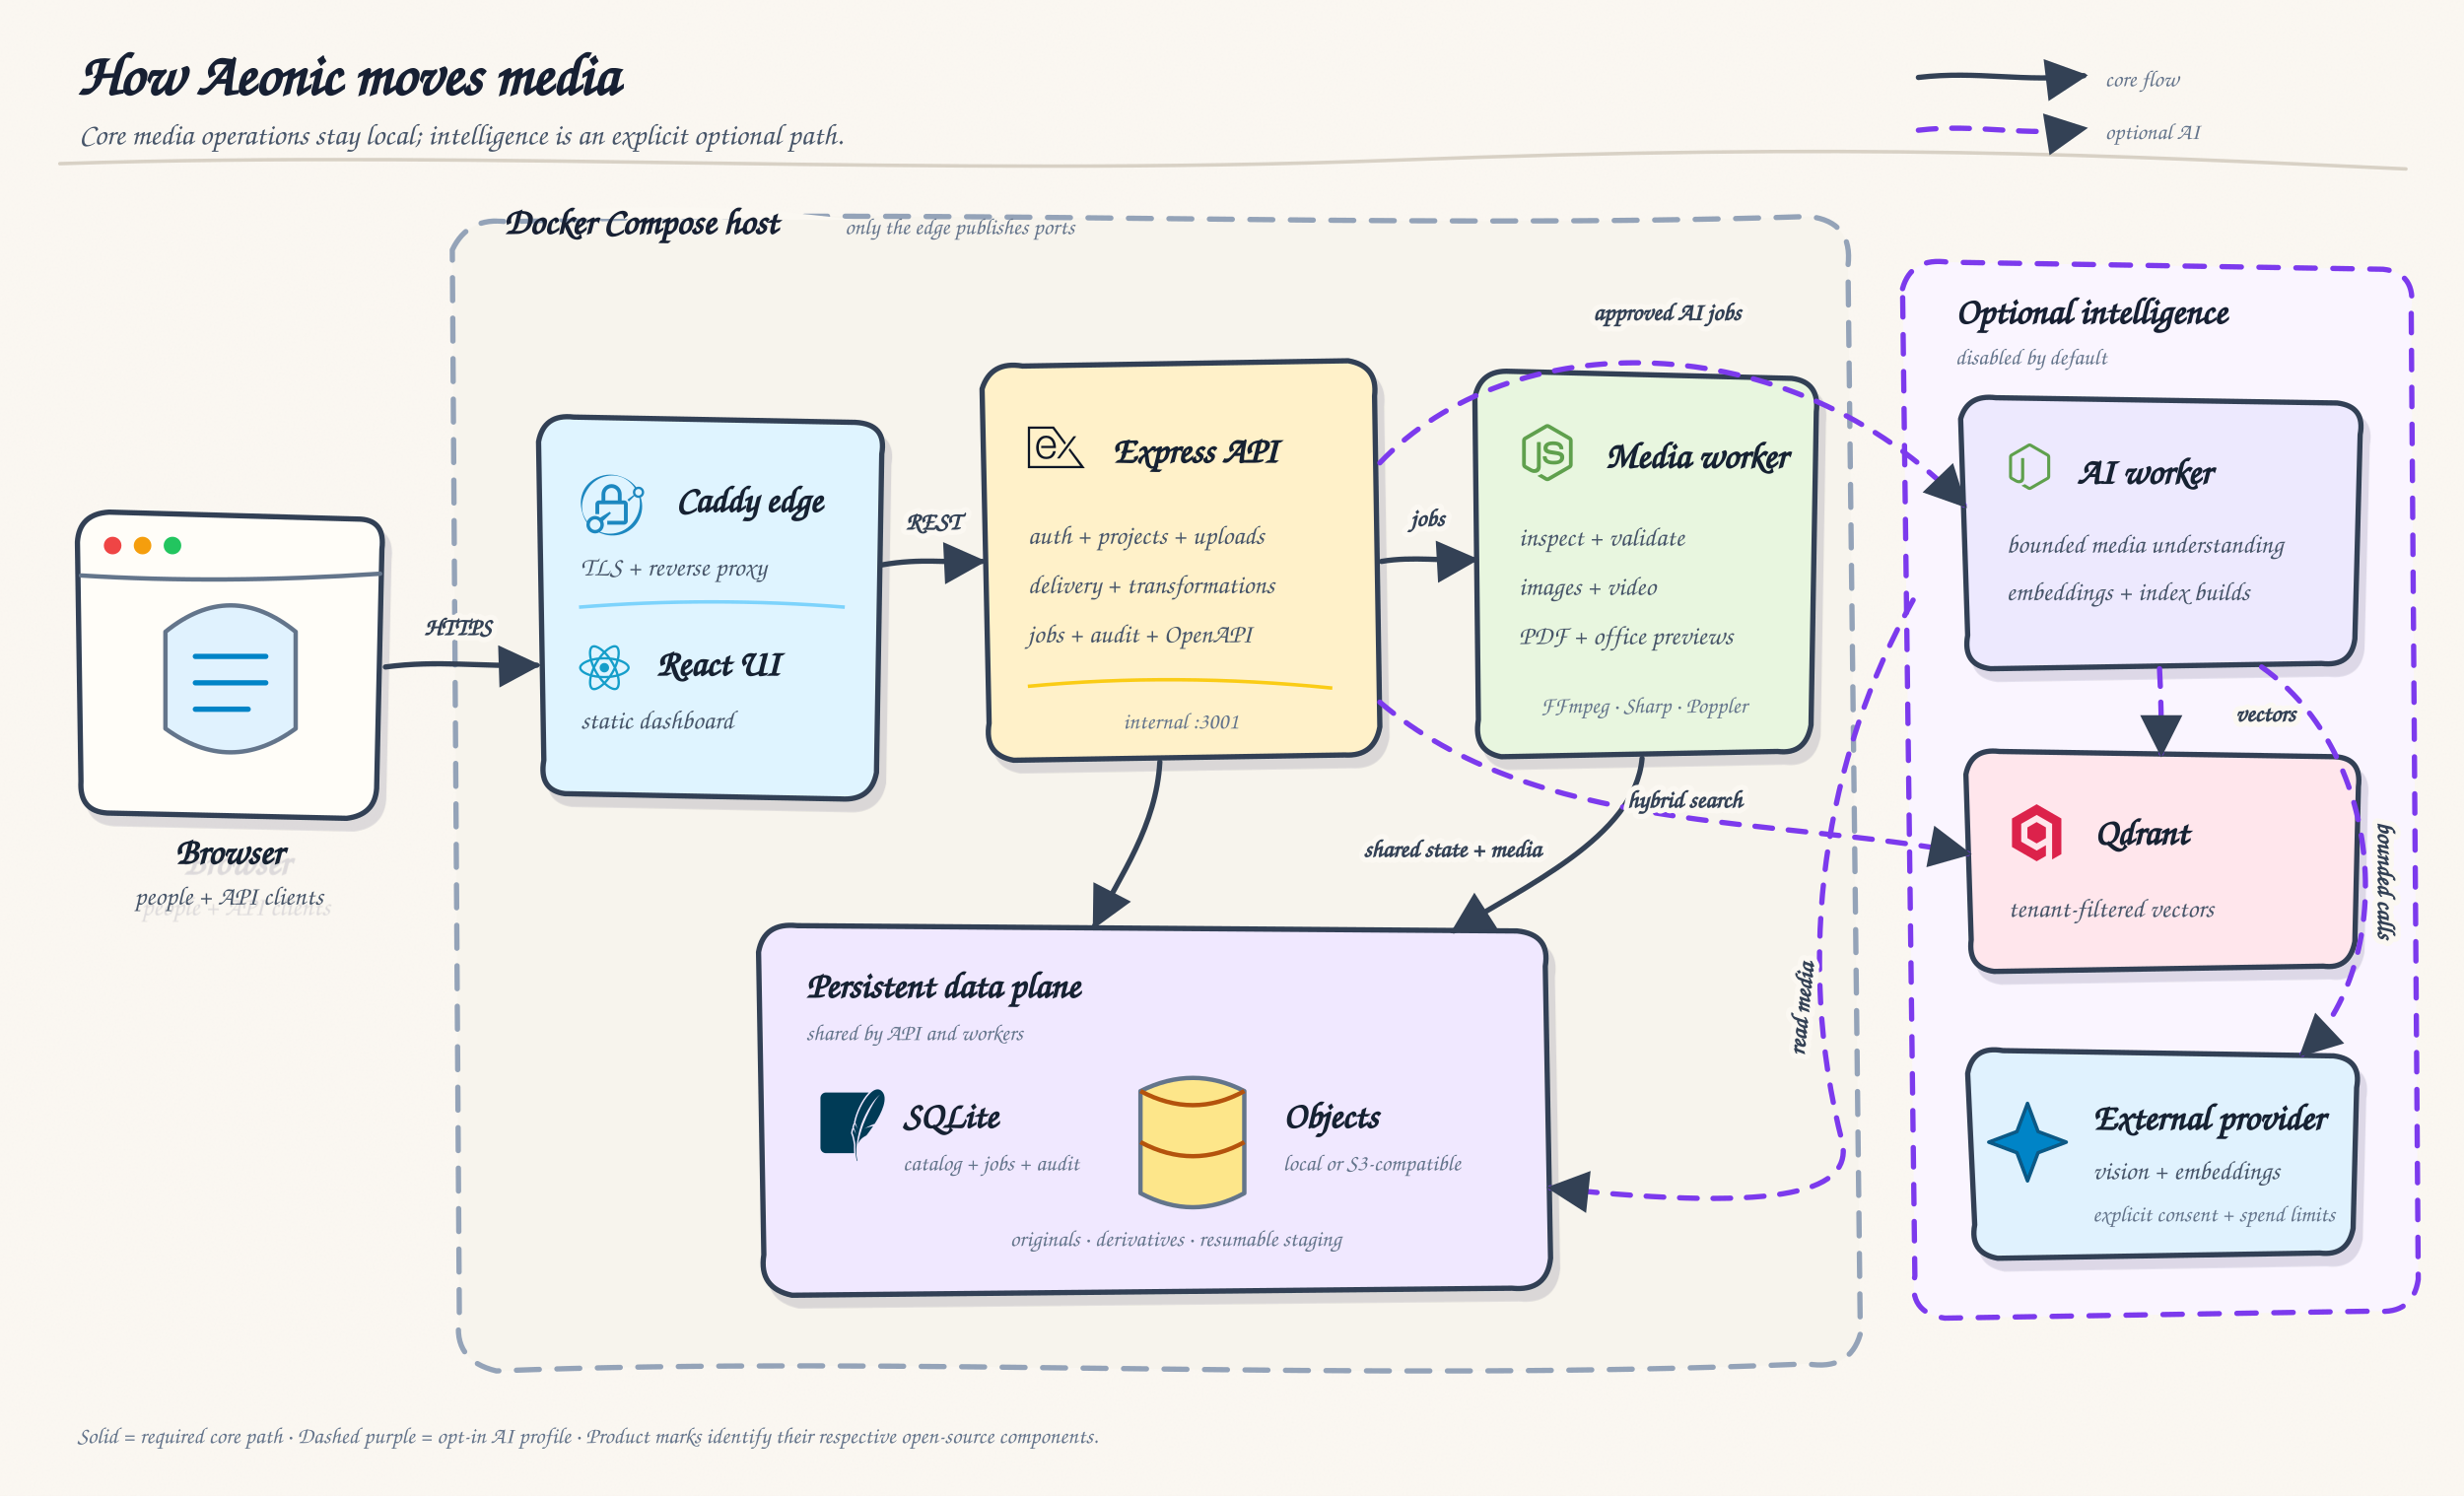
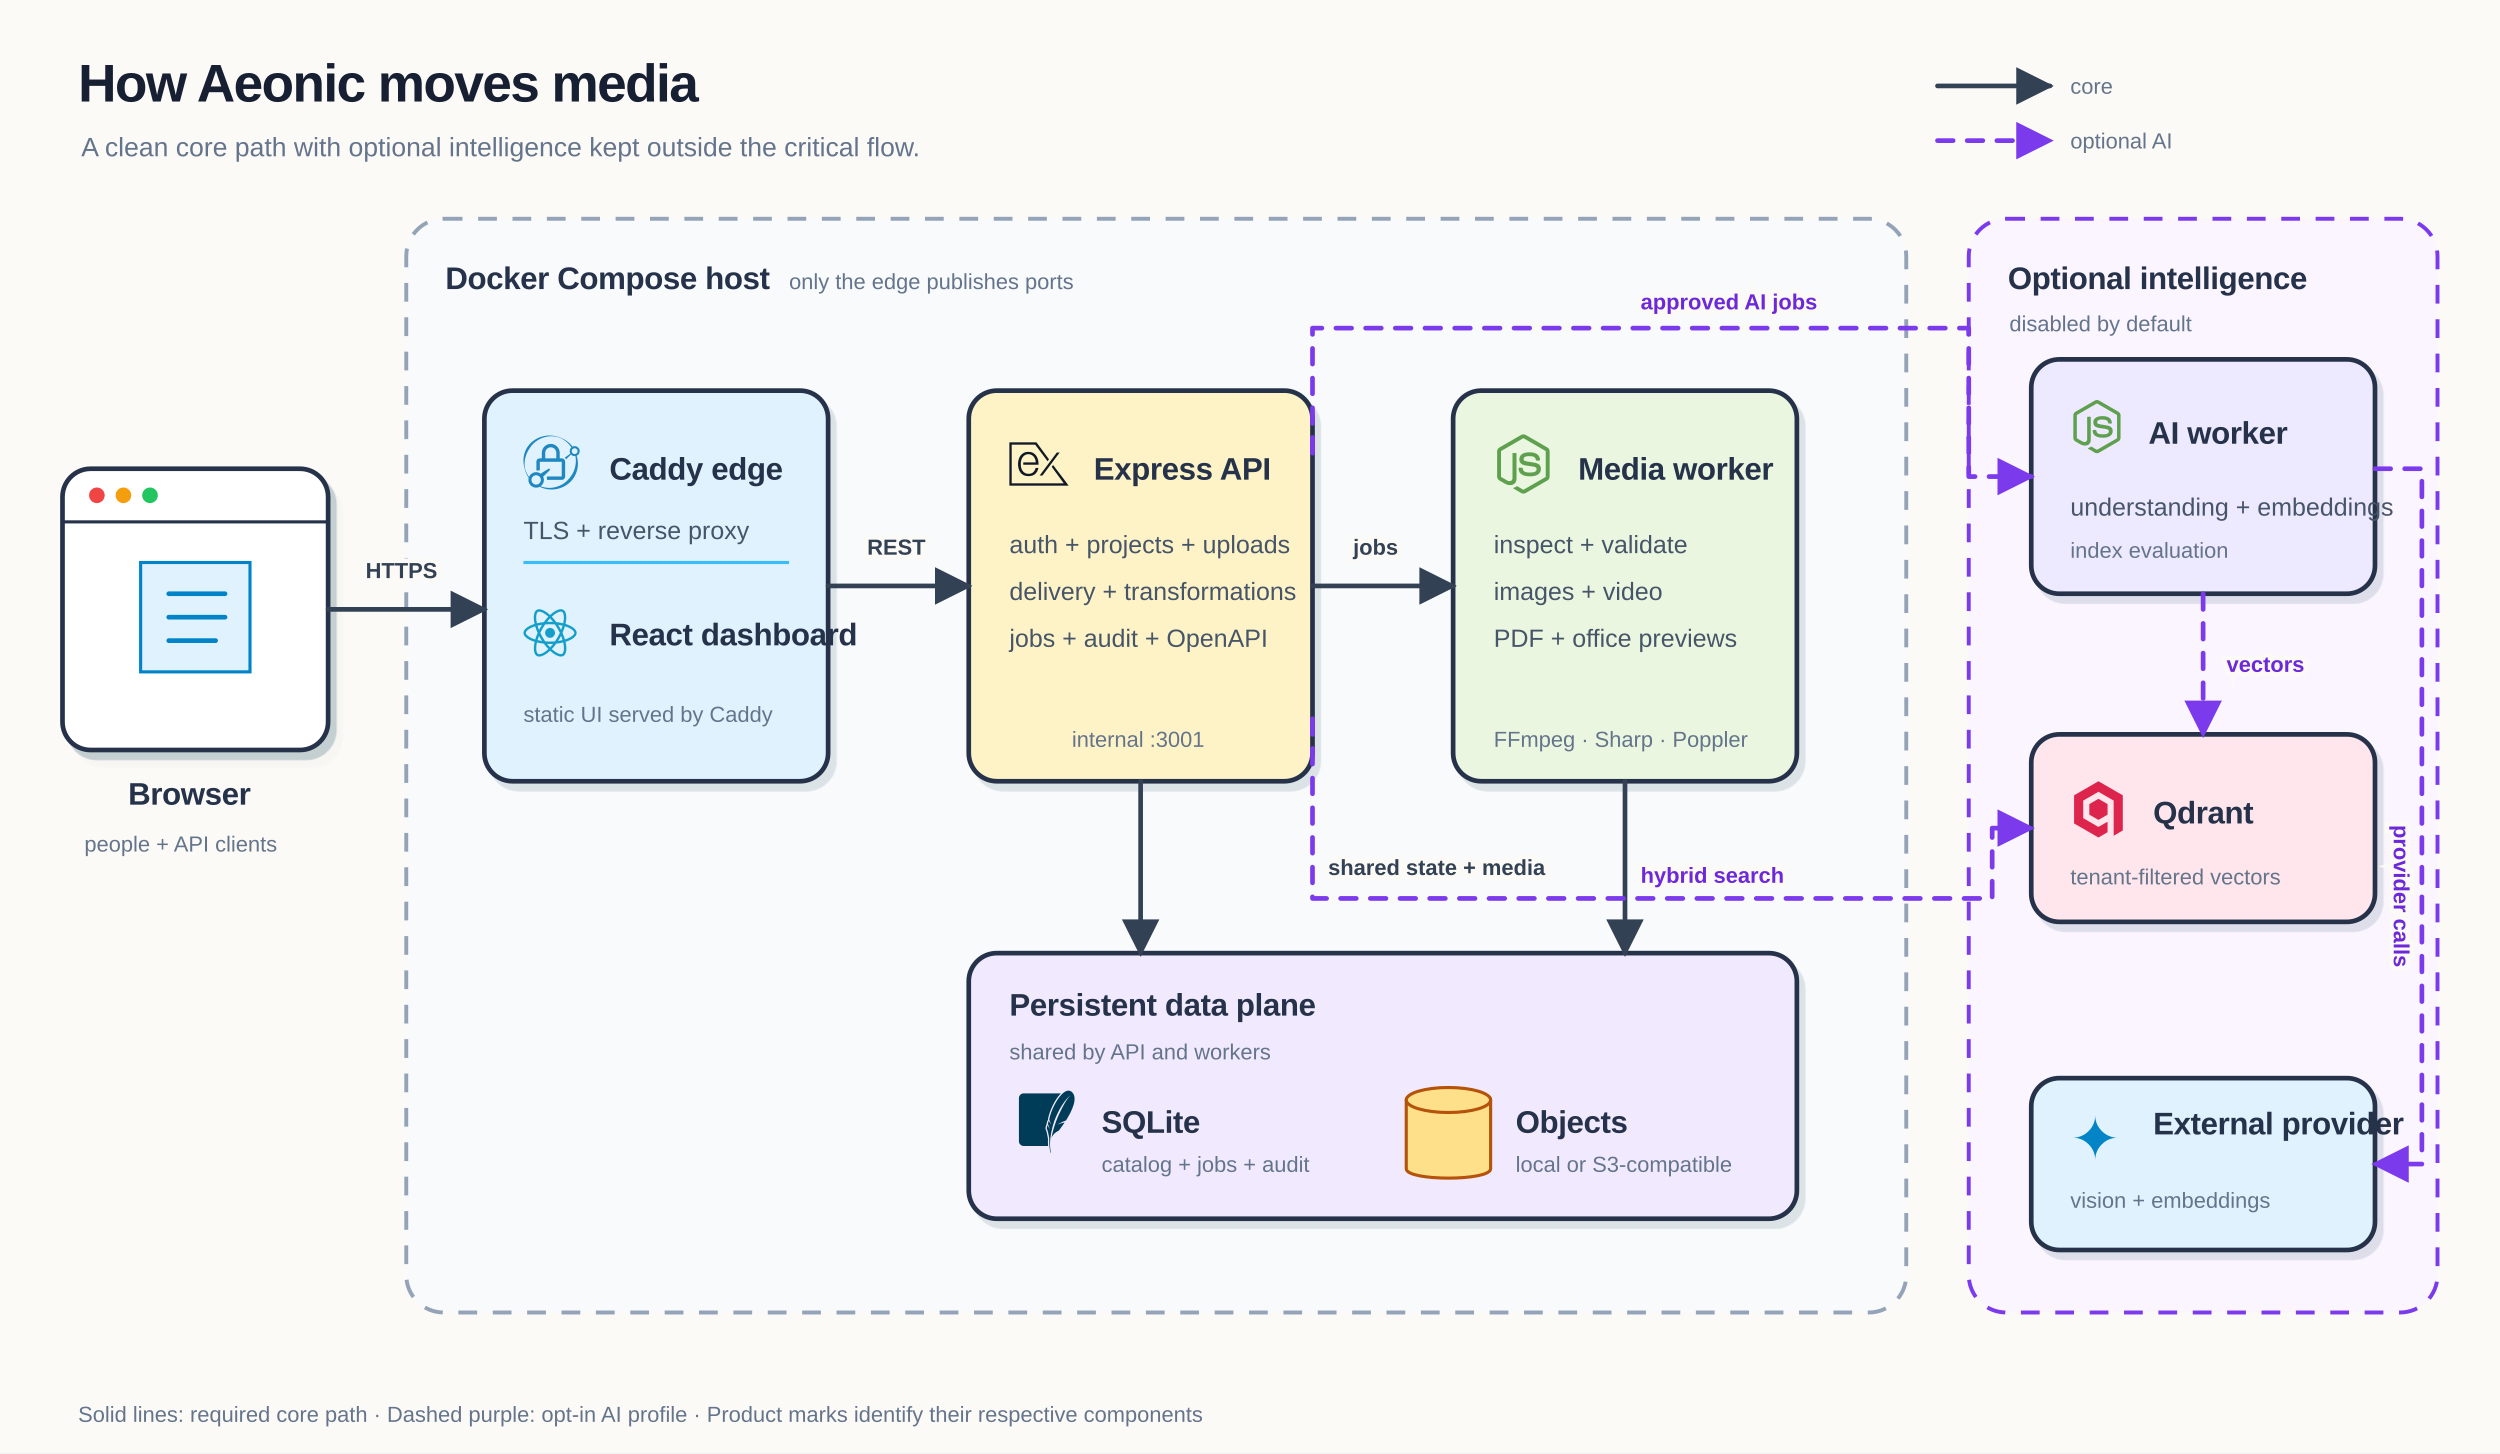
- <svg xmlns="http://www.w3.org/2000/svg" viewBox="0 0 1400 850" role="img" aria-labelledby="title description">
+ <svg xmlns="http://www.w3.org/2000/svg" viewBox="0 0 1600 930" role="img" aria-labelledby="diagram-title diagram-description">
  <defs>
-     <filter id="paper" x="-5%" y="-5%" width="110%" height="110%">
-       <feTurbulence type="fractalNoise" baseFrequency="0.8" numOctaves="2" seed="18" result="noise" />
-       <feColorMatrix in="noise" type="saturate" values="0" result="gray" />
-       <feComponentTransfer in="gray" result="faded">
-         <feFuncA type="table" tableValues="0 0.035" />
-       </feComponentTransfer>
-       <feBlend in="SourceGraphic" in2="faded" mode="multiply" />
+     <filter id="shadow" x="-20%" y="-20%" width="150%" height="160%">
+       <feDropShadow dx="4" dy="5" stdDeviation="0" flood-color="#25324a" flood-opacity="0.12" />
    </filter>
-     <filter id="shadow" x="-20%" y="-20%" width="140%" height="150%">
-       <feDropShadow dx="4" dy="6" stdDeviation="0" flood-color="#1f2937" flood-opacity="0.12" />
-     </filter>
-     <marker id="arrow" viewBox="0 0 10 10" refX="9" refY="5" markerWidth="8" markerHeight="8" orient="auto-start-reverse">
-       <path d="M 0 0 L 10 5 L 0 10 z" fill="#334155" />
+     <marker id="core-arrow" viewBox="0 0 10 10" refX="9" refY="5" markerWidth="8" markerHeight="8" orient="auto">
+       <path d="M0 0L10 5L0 10Z" fill="#334155" />
+     </marker>
+     <marker id="ai-arrow" viewBox="0 0 10 10" refX="9" refY="5" markerWidth="8" markerHeight="8" orient="auto">
+       <path d="M0 0L10 5L0 10Z" fill="#7c3aed" />
    </marker>
    <style>
-       .ink { stroke: #334155; stroke-width: 3; stroke-linecap: round; stroke-linejoin: round; }
-       .soft { stroke: #64748b; stroke-width: 2.5; stroke-linecap: round; stroke-linejoin: round; }
-       .flow { fill: none; stroke: #334155; stroke-width: 3; stroke-linecap: round; marker-end: url(#arrow); }
-       .optional { fill: none; stroke: #7c3aed; stroke-width: 3; stroke-linecap: round; stroke-dasharray: 10 9; marker-end: url(#arrow); }
-       .title { font: 700 34px "Comic Sans MS", "Bradley Hand", cursive; fill: #172033; }
-       .subtitle { font: 400 17px "Comic Sans MS", "Bradley Hand", cursive; fill: #475569; }
-       .label { font: 700 21px "Comic Sans MS", "Bradley Hand", cursive; fill: #172033; }
-       .small { font: 400 15px "Comic Sans MS", "Bradley Hand", cursive; fill: #475569; }
-       .tiny { font: 400 13px "Comic Sans MS", "Bradley Hand", cursive; fill: #64748b; }
-       .arrow-label { font: 700 14px "Comic Sans MS", "Bradley Hand", cursive; fill: #334155; paint-order: stroke; stroke: #fbf8f2; stroke-width: 6; stroke-linejoin: round; }
+       .title{font:800 34px Arial,"Helvetica Neue",sans-serif;letter-spacing:-1px;fill:#172033}.subtitle{font:400 17px Arial,"Helvetica Neue",sans-serif;fill:#64748b}.heading{font:700 20px Arial,"Helvetica Neue",sans-serif;letter-spacing:-.25px;fill:#25324a}.body{font:400 16px Arial,"Helvetica Neue",sans-serif;fill:#475569}.small{font:400 14px Arial,"Helvetica Neue",sans-serif;fill:#64748b}.card{stroke:#25324a;stroke-width:3;rx:18;filter:url(#shadow)}.boundary{stroke-width:2.5;stroke-dasharray:12 10;rx:24}.core{fill:none;stroke:#334155;stroke-width:3;stroke-linecap:round;stroke-linejoin:round;marker-end:url(#core-arrow)}.ai{fill:none;stroke:#7c3aed;stroke-width:3;stroke-dasharray:10 9;stroke-linecap:round;stroke-linejoin:round;marker-end:url(#ai-arrow)}.flow-label{font:700 14px Arial,"Helvetica Neue",sans-serif;fill:#334155;paint-order:stroke;stroke:#fbfaf7;stroke-width:6}.ai-label{font:700 14px Arial,"Helvetica Neue",sans-serif;fill:#6d28d9;paint-order:stroke;stroke:#fbfaf7;stroke-width:6}
    </style>
  </defs>
-   <rect width="1400" height="850" fill="#fbf8f2" filter="url(#paper)" />
-   <path d="M34 93 C282 85 529 101 793 91 S1193 88 1367 96" fill="none" stroke="#d8d1c5" stroke-width="2" stroke-linecap="round" />
-   <text x="44" y="54" class="title">How Aeonic moves media</text>
-   <text x="45" y="82" class="subtitle">Core media operations stay local; intelligence is an explicit optional path.</text>
-   <g transform="translate(1090 40)">
-     <path d="M0 4 C34 0 60 7 94 3" class="flow" marker-end="none" />
-     <text x="106" y="9" class="tiny">core flow</text>
-     <path d="M0 34 C33 30 62 38 94 33" class="optional" marker-end="none" />
-     <text x="106" y="39" class="tiny">optional AI</text>
+   <rect width="1600" height="930" fill="#fbfaf7" />
+   <text x="50" y="65" class="title">How Aeonic moves media</text>
+   <text x="52" y="100" class="subtitle">A clean core path with optional intelligence kept outside the critical flow.</text>
+   <path d="M1240 55H1312" class="core" marker-end="none" />
+   <text x="1325" y="60" class="small">core</text>
+   <path d="M1240 90H1312" class="ai" marker-end="none" />
+   <text x="1325" y="95" class="small" fill="#6d28d9">optional AI</text>
+   <rect x="260" y="140" width="960" height="700" fill="#f8fafc" stroke="#94a3b8" class="boundary" />
+   <text x="285" y="185" class="heading">Docker Compose host</text>
+   <text x="505" y="185" class="small">only the edge publishes ports</text>
+   <rect x="1260" y="140" width="300" height="700" fill="#faf5ff" stroke="#7c3aed" class="boundary" />
+   <text x="1285" y="185" class="heading" fill="#6d28d9">Optional intelligence</text>
+   <text x="1286" y="212" class="small" fill="#7c3aed">disabled by default</text>
+   <g filter="url(#shadow)">
+     <rect x="40" y="300" width="170" height="180" fill="#fff" class="card" />
+     <path d="M40 334H210" stroke="#25324a" stroke-width="2" />
+     <circle cx="62" cy="317" r="5" fill="#ef4444" />
+     <circle cx="79" cy="317" r="5" fill="#f59e0b" />
+     <circle cx="96" cy="317" r="5" fill="#22c55e" />
+     <path d="M90 360H160V430H90Z" fill="#e0f2fe" stroke="#0284c7" stroke-width="2" />
+     <path d="M108 380H144M108 395H144M108 410H138" stroke="#0284c7" stroke-width="3" stroke-linecap="round" />
  </g>
-   <g filter="url(#shadow)">
-     <path d="M44 308 Q45 292 62 291 L205 295 Q219 296 217 312 L214 448 Q213 463 197 465 L61 462 Q45 461 46 444 Z" fill="#fffdf8" class="ink" />
-     <path d="M46 327 Q126 332 216 326" fill="none" class="soft" />
-     <circle cx="64" cy="310" r="5" fill="#ef4444" />
-     <circle cx="81" cy="310" r="5" fill="#f59e0b" />
-     <circle cx="98" cy="310" r="5" fill="#22c55e" />
-     <path d="M94 359 Q131 329 168 359 L168 414 Q131 441 94 414 Z" fill="#e0f2fe" class="soft" />
-     <path d="M111 373 L151 373 M111 388 L151 388 M111 403 L141 403" fill="none" stroke="#0284c7" stroke-width="3" stroke-linecap="round" />
-     <text x="130" y="491" text-anchor="middle" class="label">Browser</text>
-     <text x="130" y="514" text-anchor="middle" class="small">people + API clients</text>
-   </g>
-   <path d="M257 142 Q266 123 288 126 C508 117 792 131 1028 123 Q1053 126 1050 151 L1057 758 Q1051 779 1027 775 C767 786 516 770 282 779 Q257 773 261 749 Z" fill="#f7f4ed" stroke="#94a3b8" stroke-width="3" stroke-dasharray="13 10" stroke-linecap="round" />
-   <path d="M281 124 Q379 111 486 125" fill="#fbf8f2" stroke="none" />
-   <text x="286" y="133" class="label">Docker Compose host</text>
-   <text x="480" y="133" class="tiny">only the edge publishes ports</text>
-   <g filter="url(#shadow)">
-     <path d="M306 251 Q309 235 326 237 L486 240 Q504 241 501 258 L498 439 Q495 455 478 454 L321 451 Q306 449 309 432 Z" fill="#dff4ff" class="ink" />
-     <g transform="translate(330 269) scale(1.5)" fill="#1F88C0" aria-label="Caddy logo">
+   <text x="82" y="515" class="heading">Browser</text>
+   <text x="54" y="545" class="small">people + API clients</text>
+   <g>
+     <rect x="310" y="250" width="220" height="250" fill="#e0f2fe" class="card" />
+     <g transform="translate(335 278) scale(1.5)" fill="#1F88C0">
      <path d="M11.094.47c-.842 0-1.696.092-2.552.288a11.37 11.37 0 0 0-4.87 2.423 10.632 10.632 0 0 0-2.36 2.826A10.132 10.132 0 0 0 .305 8.582c-.398 1.62-.4 3.336-.043 5.048.085.405.183.809.31 1.212a11.85 11.85 0 0 0 1.662 3.729 3.273 3.273 0 0 0-.086.427 3.323 3.323 0 0 0 2.848 3.71 3.279 3.279 0 0 0 1.947-.346c1.045.51 2.17.864 3.339 1.04a11.66 11.66 0 0 0 4.285-.155 11.566 11.566 0 0 0 4.936-2.485 10.643 10.643 0 0 0 2.352-2.894 11.164 11.164 0 0 0 1.356-4.424 11.214 11.214 0 0 0-.498-4.335c.175-.077.338-.175.486-.293a.444.444 89.992 0 0 .001 0c.402-.322.693-.794.777-1.342a2.146 2.146 0 0 0-1.79-2.434 2.115 2.115 0 0 0-1.205.171c-.038-.043-.078-.086-.113-.13a11.693 11.693 0 0 0-3.476-2.93 13.348 13.348 0 0 0-1.76-.81 13.55 13.55 0 0 0-2.06-.613A12.121 12.121 0 0 0 11.093.47Zm.714.328c.345-.004.688.01 1.028.042a9.892 9.892 0 0 1 2.743.639c.984.39 1.89.958 2.707 1.632.803.662 1.502 1.45 2.091 2.328.026.039.048.08.07.12a2.12 2.12 0 0 0-.435 2.646c-.158.114-.97.692-1.634 1.183-.414.308-.733.557-.733.557l.581.68s.296-.276.665-.638c.572-.562 1.229-1.233 1.395-1.403a2.122 2.122 0 0 0 1.907.677 11.229 11.229 0 0 1-.013 4.046 11.41 11.41 0 0 1-1.475 3.897 12.343 12.343 0 0 1-2.079 2.587c-1.19 1.125-2.633 2.022-4.306 2.531a10.826 10.826 0 0 1-3.973.484 11.04 11.04 0 0 1-3.057-.652 3.304 3.304 0 0 0 1.417-2.294 3.275 3.275 0 0 0-.294-1.842c.18-.162.403-.363.656-.6 1.015-.955 2.353-2.303 2.353-2.303l-.47-.599s-1.63.972-2.801 1.728c-.307.198-.573.378-.777.517a3.273 3.273 0 0 0-1.516-.611c-1.507-.198-2.927.672-3.487 2.017a10.323 10.323 0 0 1-.695-1.078A10.92 10.92 0 0 1 .728 14.8a10.35 10.35 0 0 1-.2-1.212c-.164-1.653.103-3.258.629-4.754a12.95 12.95 0 0 1 1.087-2.288c.57-.968 1.248-1.872 2.069-2.656A11.013 11.013 0 0 1 11.808.797Zm-.147 3.257a3.838 3.838 0 0 0-3.82 3.82v2.36h-.94c-.751 0-1.377.625-1.377 1.377v3.8h1.46v-3.718h9.354v6.264H10.02v1.46h6.4c.751 0 1.377-.625 1.377-1.377v-6.43c0-.751-.626-1.377-1.377-1.377h-.94v-2.36a3.838 3.838 0 0 0-3.82-3.819zm0 1.46a2.371 2.371 0 0 1 2.36 2.36v2.36H9.3v-2.36a2.372 2.372 0 0 1 2.36-2.36zm10.141.392a1.253 1.253 0 0 1 1.296 1.434c-.049.319-.217.59-.453.78-.266.213-.61.318-.968.264a1.253 1.253 0 0 1-1.045-1.42 1.255 1.255 0 0 1 1.17-1.058zM5.384 17.425a2.02 2.02 0 0 1 1.917 1.298c.116.3.159.628.114.967a2.015 2.015 0 0 1-2.249 1.728 2.016 2.016 0 0 1-1.727-2.25 2.017 2.017 0 0 1 1.945-1.743z" />
    </g>
-     <text x="384" y="291" class="label">Caddy edge</text>
-     <text x="330" y="327" class="small">TLS + reverse proxy</text>
-     <path d="M329 345 Q404 339 480 345" fill="none" stroke="#7dd3fc" stroke-width="2" />
-     <g transform="translate(329 365) scale(1.2)" fill="#149eca" aria-label="React logo">
+     <text x="390" y="307" class="heading">Caddy edge</text>
+     <text x="335" y="345" class="body">TLS + reverse proxy</text>
+     <path d="M335 360H505" stroke="#38bdf8" stroke-width="2" />
+     <g transform="translate(335 388) scale(1.42)" fill="#149eca">
      <path d="M14.23 12.004a2.236 2.236 0 0 1-2.235 2.236 2.236 2.236 0 0 1-2.236-2.236 2.236 2.236 0 0 1 2.235-2.236 2.236 2.236 0 0 1 2.236 2.236zm2.648-10.69c-1.346 0-3.107.96-4.888 2.622-1.78-1.653-3.542-2.602-4.887-2.602-.41 0-.783.093-1.106.278-1.375.793-1.683 3.264-.973 6.365C1.98 8.917 0 10.42 0 12.004c0 1.59 1.99 3.097 5.043 4.03-.704 3.113-.39 5.588.988 6.38.32.187.69.275 1.102.275 1.345 0 3.107-.96 4.888-2.624 1.78 1.654 3.542 2.603 4.887 2.603.41 0 .783-.09 1.106-.275 1.374-.792 1.683-3.263.973-6.365C22.02 15.096 24 13.59 24 12.004c0-1.59-1.99-3.097-5.043-4.032.704-3.11.39-5.587-.988-6.38-.318-.184-.688-.277-1.092-.278zm-.005 1.09v.006c.225 0 .406.044.558.127.666.382.955 1.835.73 3.704-.054.46-.142.945-.25 1.44-.96-.236-2.006-.417-3.107-.534-.66-.905-1.345-1.727-2.035-2.447 1.592-1.48 3.087-2.292 4.105-2.295zm-9.77.02c1.012 0 2.514.808 4.11 2.28-.686.72-1.37 1.537-2.02 2.442-1.107.117-2.154.298-3.113.538-.112-.49-.195-.964-.254-1.42-.23-1.868.054-3.32.714-3.707.19-.09.4-.127.563-.132zm4.882 3.05c.455.468.91.992 1.36 1.564-.44-.02-.89-.034-1.345-.034-.46 0-.915.01-1.36.034.44-.572.895-1.096 1.345-1.565zM12 8.1c.74 0 1.477.034 2.202.093.406.582.802 1.203 1.183 1.86.372.64.71 1.29 1.018 1.946-.308.655-.646 1.31-1.013 1.95-.38.66-.773 1.288-1.18 1.87-.728.063-1.466.098-2.21.098-.74 0-1.477-.035-2.202-.093-.406-.582-.802-1.204-1.183-1.86-.372-.64-.71-1.29-1.018-1.946.303-.657.646-1.313 1.013-1.954.38-.66.773-1.286 1.18-1.868.728-.064 1.466-.098 2.21-.098zm-3.635.254c-.24.377-.48.763-.704 1.16-.225.39-.435.782-.635 1.174-.265-.656-.49-1.31-.676-1.947.64-.15 1.315-.283 2.015-.386zm7.26 0c.695.103 1.365.23 2.006.387-.18.632-.405 1.282-.66 1.933-.2-.39-.41-.783-.64-1.174-.225-.392-.465-.774-.705-1.146zm3.063.675c.484.15.944.317 1.375.498 1.732.74 2.852 1.708 2.852 2.476-.005.768-1.125 1.74-2.857 2.475-.42.18-.88.342-1.355.493-.28-.958-.646-1.956-1.1-2.98.45-1.017.81-2.01 1.085-2.964zm-13.395.004c.278.96.645 1.957 1.1 2.98-.45 1.017-.812 2.01-1.086 2.964-.484-.15-.944-.318-1.37-.5-1.732-.737-2.852-1.706-2.852-2.474 0-.768 1.12-1.742 2.852-2.476.42-.18.88-.342 1.356-.494zm11.678 4.28c.265.657.49 1.312.676 1.948-.64.157-1.316.29-2.016.39.24-.375.48-.762.705-1.158.225-.39.435-.788.636-1.18zm-9.945.02c.2.392.41.783.64 1.175.23.39.465.772.705 1.143-.695-.102-1.365-.23-2.006-.386.18-.63.406-1.282.66-1.933zM17.92 16.32c.112.493.2.968.254 1.423.23 1.868-.054 3.32-.714 3.708-.147.09-.338.128-.563.128-1.012 0-2.514-.807-4.11-2.28.686-.72 1.37-1.536 2.02-2.44 1.107-.118 2.154-.3 3.113-.54zm-11.83.01c.96.234 2.006.415 3.107.532.66.905 1.345 1.727 2.035 2.446-1.595 1.483-3.092 2.295-4.11 2.295-.22-.005-.406-.05-.553-.132-.666-.38-.955-1.834-.73-3.703.054-.46.142-.944.25-1.438zm4.56.64c.44.02.89.034 1.345.034.46 0 .915-.01 1.36-.034-.44.572-.895 1.095-1.345 1.565-.455-.47-.91-.993-1.36-1.565z" />
    </g>
-     <text x="373" y="384" class="label">React UI</text>
-     <text x="330" y="414" class="small">static dashboard</text>
+     <text x="390" y="413" class="heading">React dashboard</text>
+     <text x="335" y="462" class="small">static UI served by Caddy</text>
  </g>
-   <g filter="url(#shadow)">
-     <path d="M558 221 Q563 205 581 208 L766 205 Q783 208 781 225 L784 413 Q781 430 764 429 L576 432 Q559 429 562 411 Z" fill="#fff1c9" class="ink" />
-     <g transform="translate(584 238) scale(1.35)" fill="#111827" aria-label="Express logo">
+   <g>
+     <rect x="620" y="250" width="220" height="250" fill="#fef3c7" class="card" />
+     <g transform="translate(646 278) scale(1.58)" fill="#111827">
      <path d="M12.262 16.666h1.146l6.975-9.325H19.22zm9.778 1.441v.004l-4.334-5.706-.557.74 4.873 6.682H.945V4.173h9.505l5.026 6.7.574-.772-4.374-5.928h.003l-.719-.945H0v17.544h24zM10.917 8.705a3.8 3.8 0 0 0-1.292-1.183q-.796-.45-1.916-.45c-.746 0-1.37.14-1.906.424a3.76 3.76 0 0 0-1.31 1.12 4.9 4.9 0 0 0-.75 1.581 7.17 7.17 0 0 0 0 3.696c.148.567.402 1.101.75 1.573a3.5 3.5 0 0 0 1.31 1.066q.803.39 1.906.389 1.77 0 2.739-.868.966-.867 1.328-2.457h-1.139q-.271 1.084-.977 1.734-.704.651-1.952.65-.812 0-1.392-.342a3.1 3.1 0 0 1-.957-.869 3.5 3.5 0 0 1-.551-1.182 5 5 0 0 1-.17-1.133 9 9 0 0 0-.015-.286 4.5 4.5 0 0 1 .015-.829c.047-.418.147-.83.296-1.223A3.7 3.7 0 0 1 5.54 9.05a2.9 2.9 0 0 1 .922-.742q.541-.28 1.246-.28c.47 0 .869.093 1.23.28q.541.281.922.742.379.461.587 1.057t.225 1.246H5.625l.004.957h6.182a7.3 7.3 0 0 0-.18-1.924 4.9 4.9 0 0 0-.715-1.68z" />
    </g>
-     <text x="632" y="263" class="label">Express API</text>
-     <text x="584" y="309" class="small">auth + projects + uploads</text>
-     <text x="584" y="337" class="small">delivery + transformations</text>
-     <text x="584" y="365" class="small">jobs + audit + OpenAPI</text>
-     <path d="M584 390 Q668 382 757 391" fill="none" stroke="#facc15" stroke-width="2" />
-     <text x="671" y="414" text-anchor="middle" class="tiny">internal :3001</text>
+     <text x="700" y="307" class="heading">Express API</text>
+     <text x="646" y="354" class="body">
+       <tspan x="646" dy="0">auth + projects + uploads</tspan>
+       <tspan x="646" dy="30">delivery + transformations</tspan>
+       <tspan x="646" dy="30">jobs + audit + OpenAPI</tspan>
+     </text>
+     <text x="686" y="478" class="small">internal :3001</text>
  </g>
-   <g filter="url(#shadow)">
-     <path d="M838 226 Q841 210 858 211 L1018 215 Q1034 217 1032 234 L1029 412 Q1026 429 1010 427 L853 430 Q837 427 840 409 Z" fill="#e8f6df" class="ink" />
-     <g transform="translate(863 241) scale(1.35)" fill="#5FA04E" aria-label="Node.js logo">
-       <path d="M11.998 24c-.321 0-.641-.084-.922-.247L8.14 22.016c-.438-.245-.224-.332-.08-.383.585-.203.703-.25 1.328-.604.065-.037.151-.023.218.017l2.256 1.339c.082.045.197.045.272 0l8.795-5.076a.28.28 0 0 0 .134-.238V6.921a.28.28 0 0 0-.137-.242l-8.791-5.072a.28.28 0 0 0-.271 0L3.075 6.68a.28.28 0 0 0-.139.241v10.15c0 .097.054.189.139.235l2.409 1.392c1.307.654 2.108-.116 2.108-.89V7.787c0-.142.114-.253.256-.253h1.115c.139 0 .255.112.255.253v10.021c0 1.745-.95 2.745-2.604 2.745-.508 0-.909 0-2.026-.551L2.28 18.675a1.854 1.854 0 0 1-.922-1.604V6.921c0-.659.353-1.275.922-1.603L11.075.236a1.861 1.861 0 0 1 1.848 0l8.794 5.082c.57.329.924.944.924 1.603v10.15c0 .659-.354 1.273-.924 1.604l-8.794 5.078c-.28.163-.599.247-.925.247zm7.101-10.007c0-1.9-1.284-2.406-3.987-2.763-2.731-.361-3.009-.548-3.009-1.187 0-.528.235-1.233 2.258-1.233 1.807 0 2.473.389 2.747 1.607.024.115.129.199.247.199h1.141a.256.256 0 0 0 .253-.277c-.177-2.098-1.571-3.076-4.388-3.076-2.508 0-4.004 1.058-4.004 2.833 0 1.925 1.488 2.457 3.895 2.695 2.88.282 3.103.703 3.103 1.269 0 .983-.789 1.402-2.642 1.402-2.327 0-2.839-.584-3.011-1.742a.256.256 0 0 0-.253-.215h-1.137a.254.254 0 0 0-.254.253c0 1.482.806 3.248 4.655 3.248 2.787 0 4.385-1.097 4.385-3.014z" />
+   <g>
+     <rect x="930" y="250" width="220" height="250" fill="#eaf6df" class="card" />
+     <g transform="translate(956 278) scale(1.58)" fill="#5FA04E">
+       <path d="M11.998,24c-0.321,0-0.641-0.084-0.922-0.247l-2.936-1.737c-0.438-0.245-0.224-0.332-0.08-0.383 c0.585-0.203,0.703-0.25,1.328-0.604c0.065-0.037,0.151-0.023,0.218,0.017l2.256,1.339c0.082,0.045,0.197,0.045,0.272,0l8.795-5.076 c0.082-0.047,0.134-0.141,0.134-0.238V6.921c0-0.099-0.053-0.192-0.137-0.242l-8.791-5.072c-0.081-0.047-0.189-0.047-0.271,0 L3.075,6.68C2.99,6.729,2.936,6.825,2.936,6.921v10.15c0,0.097,0.054,0.189,0.139,0.235l2.409,1.392 c1.307,0.654,2.108-0.116,2.108-0.89V7.787c0-0.142,0.114-0.253,0.256-0.253h1.115c0.139,0,0.255,0.112,0.255,0.253v10.021 c0,1.745-0.95,2.745-2.604,2.745c-0.508,0-0.909,0-2.026-0.551L2.28,18.675c-0.57-0.329-0.922-0.945-0.922-1.604V6.921 c0-0.659,0.353-1.275,0.922-1.603l8.795-5.082c0.557-0.315,1.296-0.315,1.848,0l8.794,5.082c0.57,0.329,0.924,0.944,0.924,1.603 v10.15c0,0.659-0.354,1.273-0.924,1.604l-8.794,5.078C12.643,23.916,12.324,24,11.998,24z M19.099,13.993 c0-1.9-1.284-2.406-3.987-2.763c-2.731-0.361-3.009-0.548-3.009-1.187c0-0.528,0.235-1.233,2.258-1.233 c1.807,0,2.473,0.389,2.747,1.607c0.024,0.115,0.129,0.199,0.247,0.199h1.141c0.071,0,0.138-0.031,0.186-0.081 c0.048-0.054,0.074-0.123,0.067-0.196c-0.177-2.098-1.571-3.076-4.388-3.076c-2.508,0-4.004,1.058-4.004,2.833 c0,1.925,1.488,2.457,3.895,2.695c2.88,0.282,3.103,0.703,3.103,1.269c0,0.983-0.789,1.402-2.642,1.402 c-2.327,0-2.839-0.584-3.011-1.742c-0.02-0.124-0.126-0.215-0.253-0.215h-1.137c-0.141,0-0.254,0.112-0.254,0.253 c0,1.482,0.806,3.248,4.655,3.248C17.501,17.007,19.099,15.91,19.099,13.993z" />
    </g>
-     <text x="912" y="266" class="label">Media worker</text>
-     <text x="863" y="310" class="small">inspect + validate</text>
-     <text x="863" y="338" class="small">images + video</text>
-     <text x="863" y="366" class="small">PDF + office previews</text>
-     <text x="934" y="405" text-anchor="middle" class="tiny">FFmpeg · Sharp · Poppler</text>
+     <text x="1010" y="307" class="heading">Media worker</text>
+     <text x="956" y="354" class="body">
+       <tspan x="956" dy="0">inspect + validate</tspan>
+       <tspan x="956" dy="30">images + video</tspan>
+       <tspan x="956" dy="30">PDF + office previews</tspan>
+     </text>
+     <text x="956" y="478" class="small">FFmpeg · Sharp · Poppler</text>
  </g>
-   <g filter="url(#shadow)">
-     <path d="M431 541 Q434 524 453 526 L862 529 Q881 531 878 549 L881 715 Q879 734 859 732 L450 736 Q431 732 434 713 Z" fill="#f0e8ff" class="ink" />
-     <text x="458" y="567" class="label">Persistent data plane</text>
-     <text x="458" y="591" class="tiny">shared by API and workers</text>
-     <g transform="translate(464 619) scale(1.7)" fill="#003B57" aria-label="SQLite logo">
+   <g>
+     <rect x="620" y="610" width="530" height="170" fill="#f1eafe" class="card" />
+     <text x="646" y="650" class="heading">Persistent data plane</text>
+     <text x="646" y="678" class="small">shared by API and workers</text>
+     <g transform="translate(650 698) scale(1.66)" fill="#003B57">
      <path d="M21.678.521c-1.032-.92-2.28-.55-3.513.544a8.71 8.71 0 0 0-.547.535c-2.109 2.237-4.066 6.38-4.674 9.544.237.48.422 1.093.544 1.561a13.044 13.044 0 0 1 .164.703s-.019-.071-.096-.296l-.05-.146a1.689 1.689 0 0 0-.033-.08c-.138-.32-.518-.995-.686-1.289-.143.423-.27.818-.376 1.176.484.884.778 2.4.778 2.4s-.025-.099-.147-.442c-.107-.303-.644-1.244-.772-1.464-.217.804-.304 1.346-.226 1.478.152.256.296.698.422 1.186.286 1.1.485 2.44.485 2.44l.017.224a22.41 22.41 0 0 0 .056 2.748c.095 1.146.273 2.13.5 2.657l.155-.084c-.334-1.038-.47-2.399-.41-3.967.09-2.398.642-5.29 1.661-8.304 1.723-4.55 4.113-8.201 6.3-9.945-1.993 1.8-4.692 7.63-5.5 9.788-.904 2.416-1.545 4.684-1.931 6.857.666-2.037 2.821-2.912 2.821-2.912s1.057-1.304 2.292-3.166c-.74.169-1.955.458-2.362.629-.6.251-.762.337-.762.337s1.945-1.184 3.613-1.72C21.695 7.9 24.195 2.767 21.678.521m-18.573.543A1.842 1.842 0 0 0 1.27 2.9v16.608a1.84 1.84 0 0 0 1.835 1.834h9.418a22.953 22.953 0 0 1-.052-2.707c-.006-.062-.011-.141-.016-.2a27.01 27.01 0 0 0-.473-2.378c-.121-.47-.275-.898-.369-1.057-.116-.197-.098-.31-.097-.432 0-.12.015-.245.037-.386a9.98 9.98 0 0 1 .234-1.045l.217-.028c-.017-.035-.014-.065-.031-.097l-.041-.381a32.8 32.8 0 0 1 .382-1.194l.2-.019c-.008-.016-.01-.038-.018-.053l-.043-.316c.63-3.28 2.587-7.443 4.8-9.791.066-.069.133-.128.198-.194Z" />
    </g>
-     <text x="513" y="641" class="label">SQLite</text>
-     <text x="513" y="665" class="tiny">catalog + jobs + audit</text>
-     <path d="M648 620 Q678 605 707 620 L707 678 Q678 694 648 678 Z" fill="#fde68a" class="soft" />
-     <path d="M648 620 Q678 636 707 620 M648 649 Q678 665 707 649" fill="none" stroke="#b45309" stroke-width="2.5" />
-     <text x="729" y="641" class="label">Objects</text>
-     <text x="729" y="665" class="tiny">local or S3-compatible</text>
-     <text x="668" y="708" text-anchor="middle" class="tiny">originals · derivatives · resumable staging</text>
+     <text x="705" y="725" class="heading">SQLite</text>
+     <text x="705" y="750" class="small">catalog + jobs + audit</text>
+     <path d="M900 704C900 696 954 696 954 704V748C954 756 900 756 900 748Z" fill="#ffe08a" stroke="#b45309" stroke-width="2" />
+     <ellipse cx="927" cy="704" rx="27" ry="8" fill="#ffe08a" stroke="#b45309" stroke-width="2" />
+     <text x="970" y="725" class="heading">Objects</text>
+     <text x="970" y="750" class="small">local or S3-compatible</text>
  </g>
-   <path d="M1081 164 Q1086 146 1107 149 L1354 153 Q1373 155 1370 176 L1374 727 Q1371 747 1350 745 L1105 749 Q1084 746 1088 725 Z" fill="#faf5ff" stroke="#7c3aed" stroke-width="3" stroke-dasharray="11 10" stroke-linecap="round" />
-   <text x="1111" y="184" class="label" fill="#6d28d9">Optional intelligence</text>
-   <text x="1111" y="207" class="tiny">disabled by default</text>
-   <g filter="url(#shadow)">
-     <path d="M1114 238 Q1118 224 1134 226 L1328 229 Q1344 231 1341 247 L1338 363 Q1336 379 1319 377 L1131 380 Q1115 378 1118 361 Z" fill="#ede9fe" class="ink" />
-     <g transform="translate(1140 252) scale(1.1)" fill="#5FA04E" aria-label="Node.js logo">
-       <path d="M11.998 24c-.321 0-.641-.084-.922-.247L8.14 22.016c-.438-.245-.224-.332-.08-.383.585-.203.703-.25 1.328-.604.065-.037.151-.023.218.017l2.256 1.339c.082.045.197.045.272 0l8.795-5.076a.28.28 0 0 0 .134-.238V6.921a.28.28 0 0 0-.137-.242l-8.791-5.072a.28.28 0 0 0-.271 0L3.075 6.68a.28.28 0 0 0-.139.241v10.15c0 .097.054.189.139.235l2.409 1.392c1.307.654 2.108-.116 2.108-.89V7.787c0-.142.114-.253.256-.253h1.115c.139 0 .255.112.255.253v10.021c0 1.745-.95 2.745-2.604 2.745-.508 0-.909 0-2.026-.551L2.28 18.675a1.854 1.854 0 0 1-.922-1.604V6.921c0-.659.353-1.275.922-1.603L11.075.236a1.861 1.861 0 0 1 1.848 0l8.794 5.082c.57.329.924.944.924 1.603v10.15c0 .659-.354 1.273-.924 1.604l-8.794 5.078c-.28.163-.599.247-.925.247z" />
+   <g>
+     <rect x="1300" y="230" width="220" height="150" fill="#ede9fe" class="card" />
+     <g transform="translate(1325 256) scale(1.42)" fill="#5FA04E">
+       <path d="M11.998,24c-0.321,0-0.641-0.084-0.922-0.247l-2.936-1.737c-0.438-0.245-0.224-0.332-0.08-0.383 c0.585-0.203,0.703-0.25,1.328-0.604c0.065-0.037,0.151-0.023,0.218,0.017l2.256,1.339c0.082,0.045,0.197,0.045,0.272,0l8.795-5.076 c0.082-0.047,0.134-0.141,0.134-0.238V6.921c0-0.099-0.053-0.192-0.137-0.242l-8.791-5.072c-0.081-0.047-0.189-0.047-0.271,0 L3.075,6.68C2.99,6.729,2.936,6.825,2.936,6.921v10.15c0,0.097,0.054,0.189,0.139,0.235l2.409,1.392 c1.307,0.654,2.108-0.116,2.108-0.89V7.787c0-0.142,0.114-0.253,0.256-0.253h1.115c0.139,0,0.255,0.112,0.255,0.253v10.021 c0,1.745-0.95,2.745-2.604,2.745c-0.508,0-0.909,0-2.026-0.551L2.28,18.675c-0.57-0.329-0.922-0.945-0.922-1.604V6.921 c0-0.659,0.353-1.275,0.922-1.603l8.795-5.082c0.557-0.315,1.296-0.315,1.848,0l8.794,5.082c0.57,0.329,0.924,0.944,0.924,1.603 v10.15c0,0.659-0.354,1.273-0.924,1.604l-8.794,5.078C12.643,23.916,12.324,24,11.998,24z M19.099,13.993 c0-1.9-1.284-2.406-3.987-2.763c-2.731-0.361-3.009-0.548-3.009-1.187c0-0.528,0.235-1.233,2.258-1.233 c1.807,0,2.473,0.389,2.747,1.607c0.024,0.115,0.129,0.199,0.247,0.199h1.141c0.071,0,0.138-0.031,0.186-0.081 c0.048-0.054,0.074-0.123,0.067-0.196c-0.177-2.098-1.571-3.076-4.388-3.076c-2.508,0-4.004,1.058-4.004,2.833 c0,1.925,1.488,2.457,3.895,2.695c2.88,0.282,3.103,0.703,3.103,1.269c0,0.983-0.789,1.402-2.642,1.402 c-2.327,0-2.839-0.584-3.011-1.742c-0.02-0.124-0.126-0.215-0.253-0.215h-1.137c-0.141,0-0.254,0.112-0.254,0.253 c0,1.482,0.806,3.248,4.655,3.248C17.501,17.007,19.099,15.91,19.099,13.993z" />
    </g>
-     <text x="1180" y="275" class="label">AI worker</text>
-     <text x="1140" y="314" class="small">bounded media understanding</text>
-     <text x="1140" y="341" class="small">embeddings + index builds</text>
+     <text x="1375" y="284" class="heading">AI worker</text>
+     <text x="1325" y="330" class="body">understanding + embeddings</text>
+     <text x="1325" y="357" class="small">index evaluation</text>
  </g>
-   <g filter="url(#shadow)">
-     <path d="M1117 440 Q1120 425 1136 427 L1327 430 Q1342 431 1340 447 L1338 535 Q1335 551 1320 549 L1133 552 Q1118 550 1120 534 Z" fill="#ffe6ec" class="ink" />
-     <g transform="translate(1141 457) scale(1.35)" fill="#DC244C" aria-label="Qdrant logo">
+   <g>
+     <rect x="1300" y="470" width="220" height="120" fill="#ffe6ec" class="card" />
+     <g transform="translate(1325 500) scale(1.5)" fill="#DC244C">
      <path d="m12 16.5 3.897-2.25v-4.5L12 7.5 8.103 9.75v4.5zM1.607 18 12 24l3.897-2.25v-4.5L12 19.5l-6.495-3.75v-7.5L12 4.5l6.495 3.75v15L22.393 21V6L12 0 1.607 6Z" />
    </g>
-     <text x="1190" y="480" class="label">Qdrant</text>
-     <text x="1141" y="521" class="small">tenant-filtered vectors</text>
+     <text x="1378" y="527" class="heading">Qdrant</text>
+     <text x="1325" y="566" class="small">tenant-filtered vectors</text>
  </g>
-   <g filter="url(#shadow)">
-     <path d="M1118 610 Q1121 594 1138 597 L1326 600 Q1342 602 1339 618 L1337 698 Q1334 714 1318 712 L1135 715 Q1119 712 1122 696 Z" fill="#e0f2fe" class="ink" />
-     <path d="M1152 627 L1158 643 L1174 649 L1158 655 L1152 671 L1146 655 L1130 649 L1146 643 Z" fill="#0284c7" stroke="#075985" stroke-width="2" stroke-linejoin="round" />
-     <text x="1189" y="642" class="label">External provider</text>
-     <text x="1189" y="670" class="small">vision + embeddings</text>
-     <text x="1189" y="694" class="tiny">explicit consent + spend limits</text>
+   <g>
+     <rect x="1300" y="690" width="220" height="110" fill="#e0f2fe" class="card" />
+     <text x="1325" y="742" font-family="Arial" font-size="38" font-weight="700" fill="#0284c7">✦</text>
+     <text x="1378" y="726" class="heading">External provider</text>
+     <text x="1325" y="773" class="small">vision + embeddings</text>
  </g>
-   <path d="M219 379 C249 375 273 379 305 378" class="flow" />
-   <text x="260" y="361" text-anchor="middle" class="arrow-label">HTTPS</text>
-   <path d="M501 321 C524 317 537 320 558 319" class="flow" />
-   <text x="530" y="301" text-anchor="middle" class="arrow-label">REST</text>
-   <path d="M785 319 C803 316 820 319 838 318" class="flow" />
-   <text x="811" y="299" text-anchor="middle" class="arrow-label">jobs</text>
-   <path d="M659 433 C657 469 637 497 622 526" class="flow" />
-   <path d="M933 431 C929 476 865 504 826 529" class="flow" />
-   <text x="825" y="487" text-anchor="middle" class="arrow-label">shared state + media</text>
-   <path d="M784 263 C858 185 1015 182 1116 287" class="optional" />
-   <text x="947" y="182" text-anchor="middle" class="arrow-label" fill="#6d28d9">approved AI jobs</text>
-   <path d="M1227 380 C1228 398 1228 411 1228 428" class="optional" />
-   <text x="1270" y="410" class="arrow-label" fill="#6d28d9">vectors</text>
-   <path d="M1285 379 C1356 429 1362 548 1308 599" class="optional" />
-   <text x="1351" y="500" text-anchor="middle" class="arrow-label" fill="#6d28d9" transform="rotate(90 1351 500)">bounded calls</text>
-   <path d="M784 399 C872 474 1007 464 1118 485" class="optional" />
-   <text x="957" y="459" text-anchor="middle" class="arrow-label" fill="#6d28d9">hybrid search</text>
-   <path d="M1087 341 C1037 430 1019 542 1047 650 C1051 675 1020 690 881 675" class="optional" />
-   <text x="1028" y="574" text-anchor="middle" class="arrow-label" fill="#6d28d9" transform="rotate(-84 1028 574)">read media</text>
-   <text x="44" y="820" class="tiny">Solid = required core path · Dashed purple = opt-in AI profile · Product marks identify their respective open-source components.</text>
+   <path d="M210 390H310" class="core" />
+   <text x="234" y="370" class="flow-label">HTTPS</text>
+   <path d="M530 375H620" class="core" />
+   <text x="555" y="355" class="flow-label">REST</text>
+   <path d="M840 375H930" class="core" />
+   <text x="866" y="355" class="flow-label">jobs</text>
+   <path d="M730 500V610" class="core" />
+   <path d="M1040 500V610" class="core" />
+   <text x="850" y="560" class="flow-label">shared state + media</text>
+   <path d="M840 290V210H1260V305H1300" class="ai" />
+   <text x="1050" y="198" class="ai-label">approved AI jobs</text>
+   <path d="M840 460V575H1275V530H1300" class="ai" />
+   <text x="1050" y="565" class="ai-label">hybrid search</text>
+   <path d="M1410 380V470" class="ai" />
+   <text x="1425" y="430" class="ai-label">vectors</text>
+   <path d="M1520 300H1550V745H1520" class="ai" />
+   <text x="1532" y="528" class="ai-label" transform="rotate(90 1532 528)">provider calls</text>
+   <text x="50" y="910" class="small">Solid lines: required core path · Dashed purple: opt-in AI profile · Product marks identify their respective components</text>
</svg>
